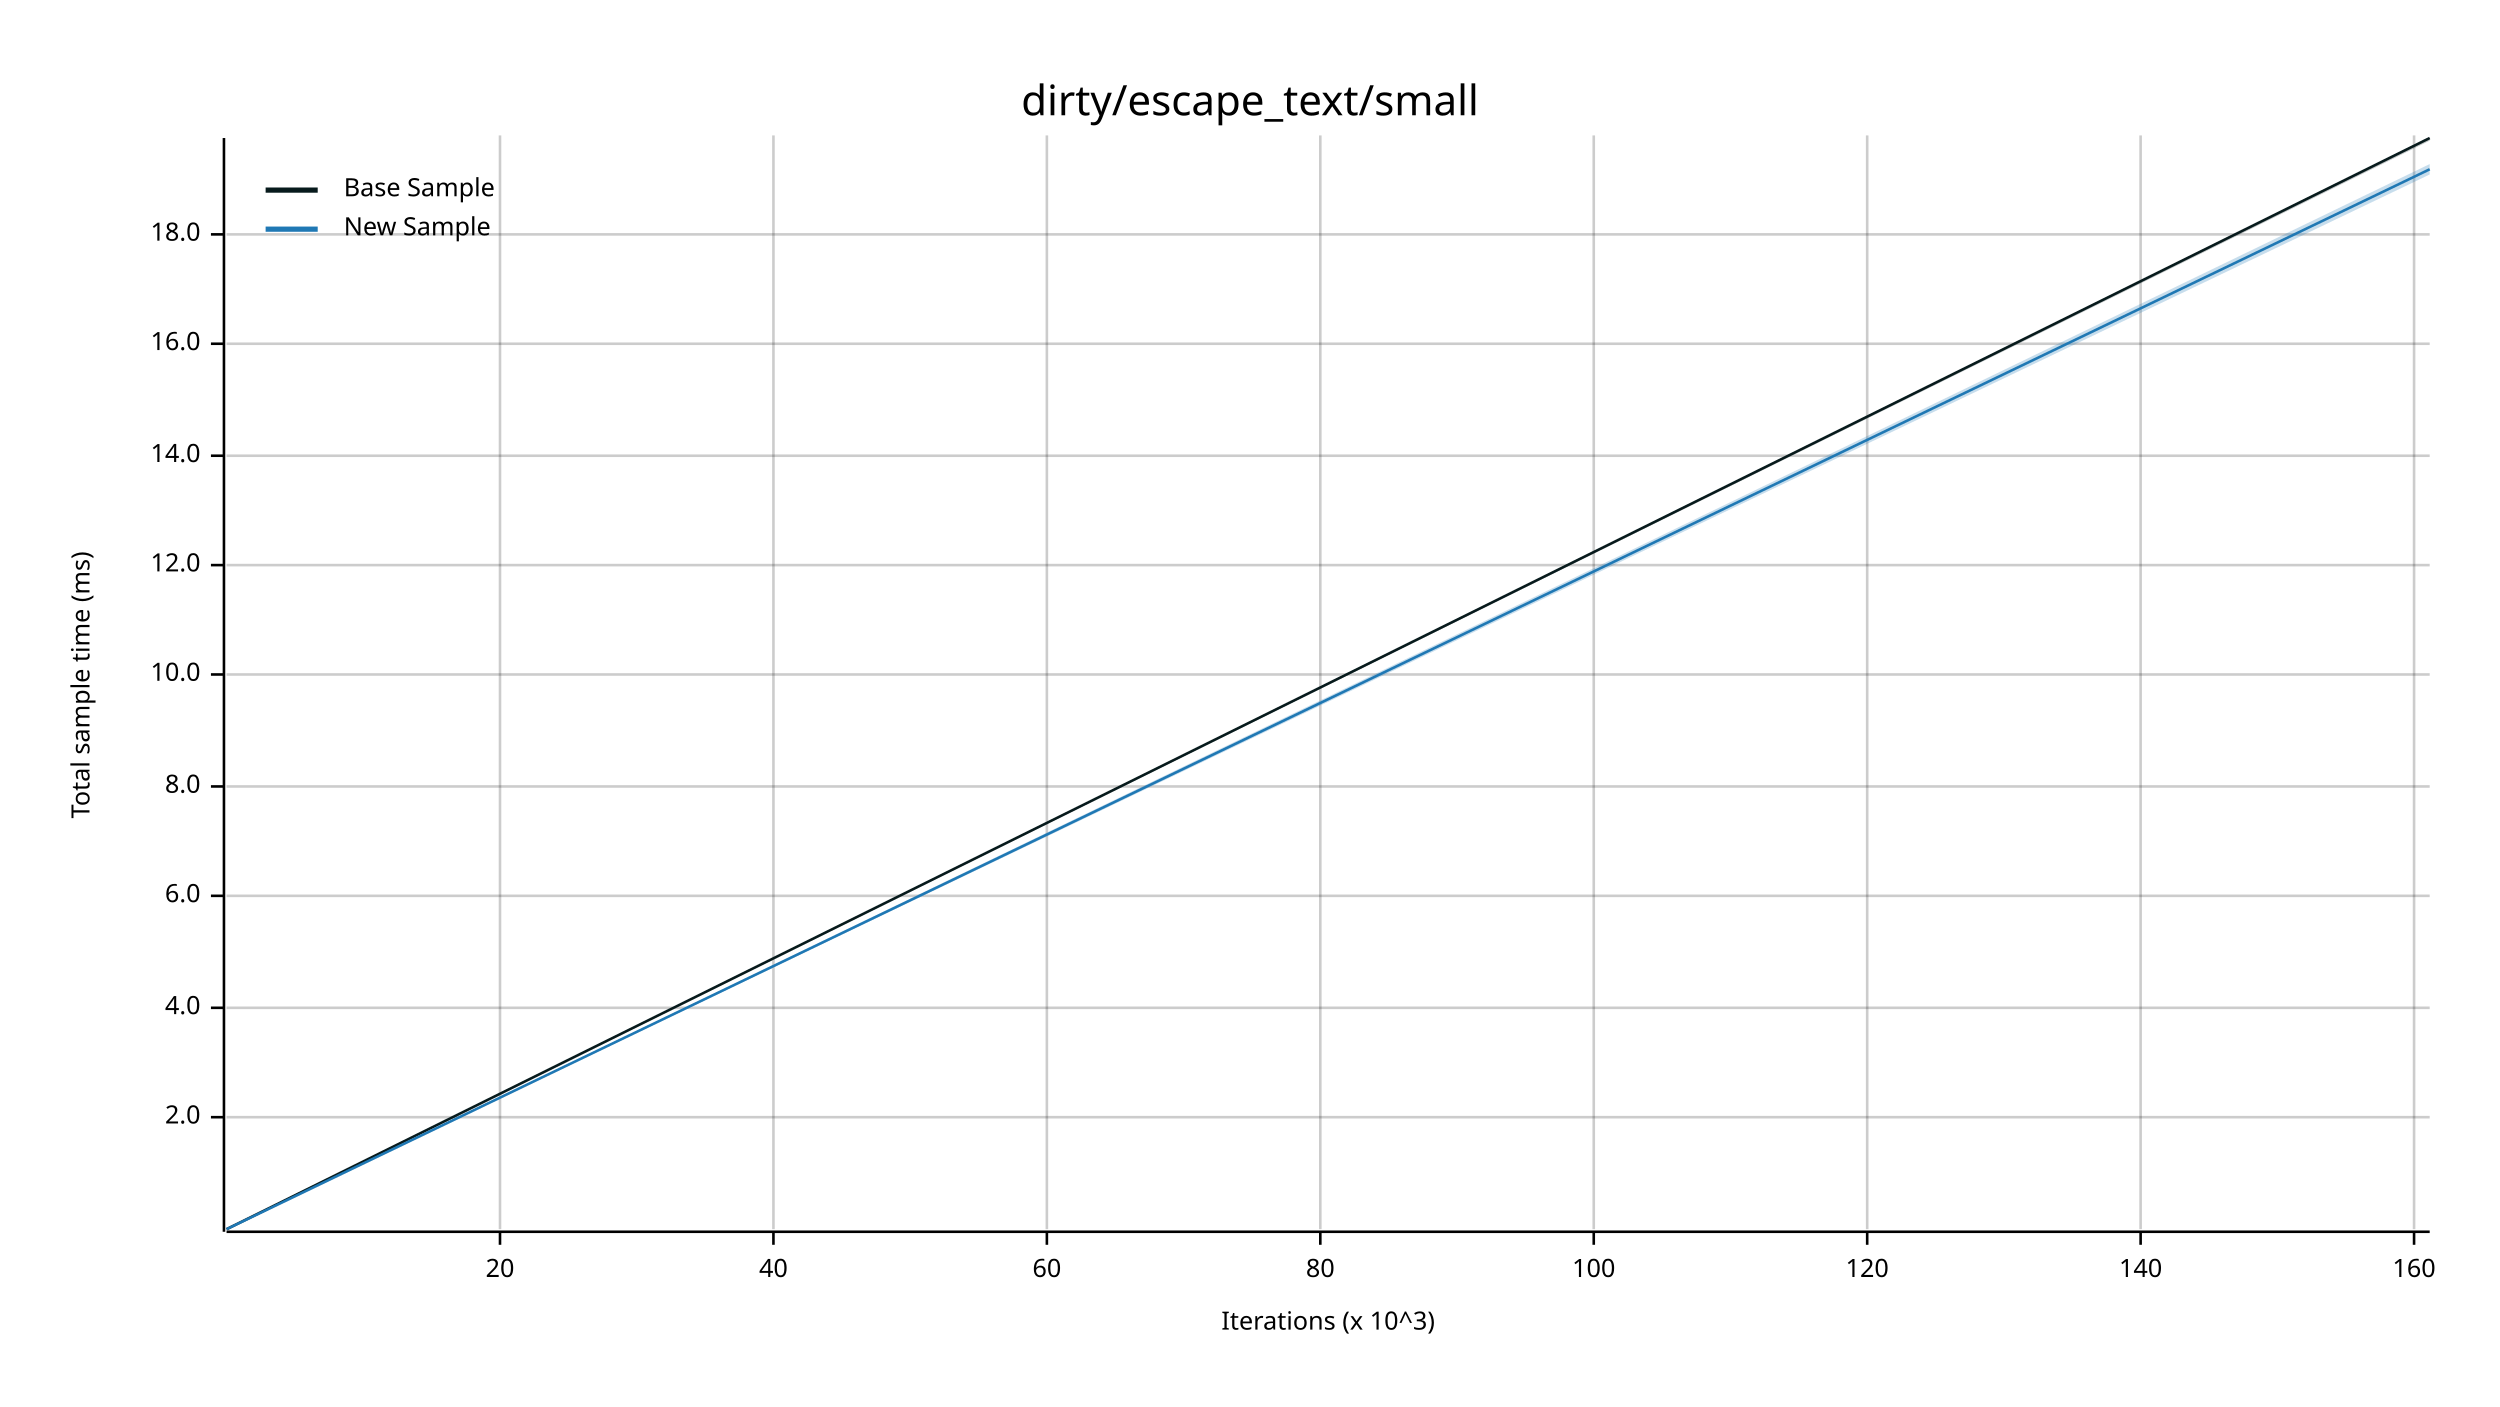
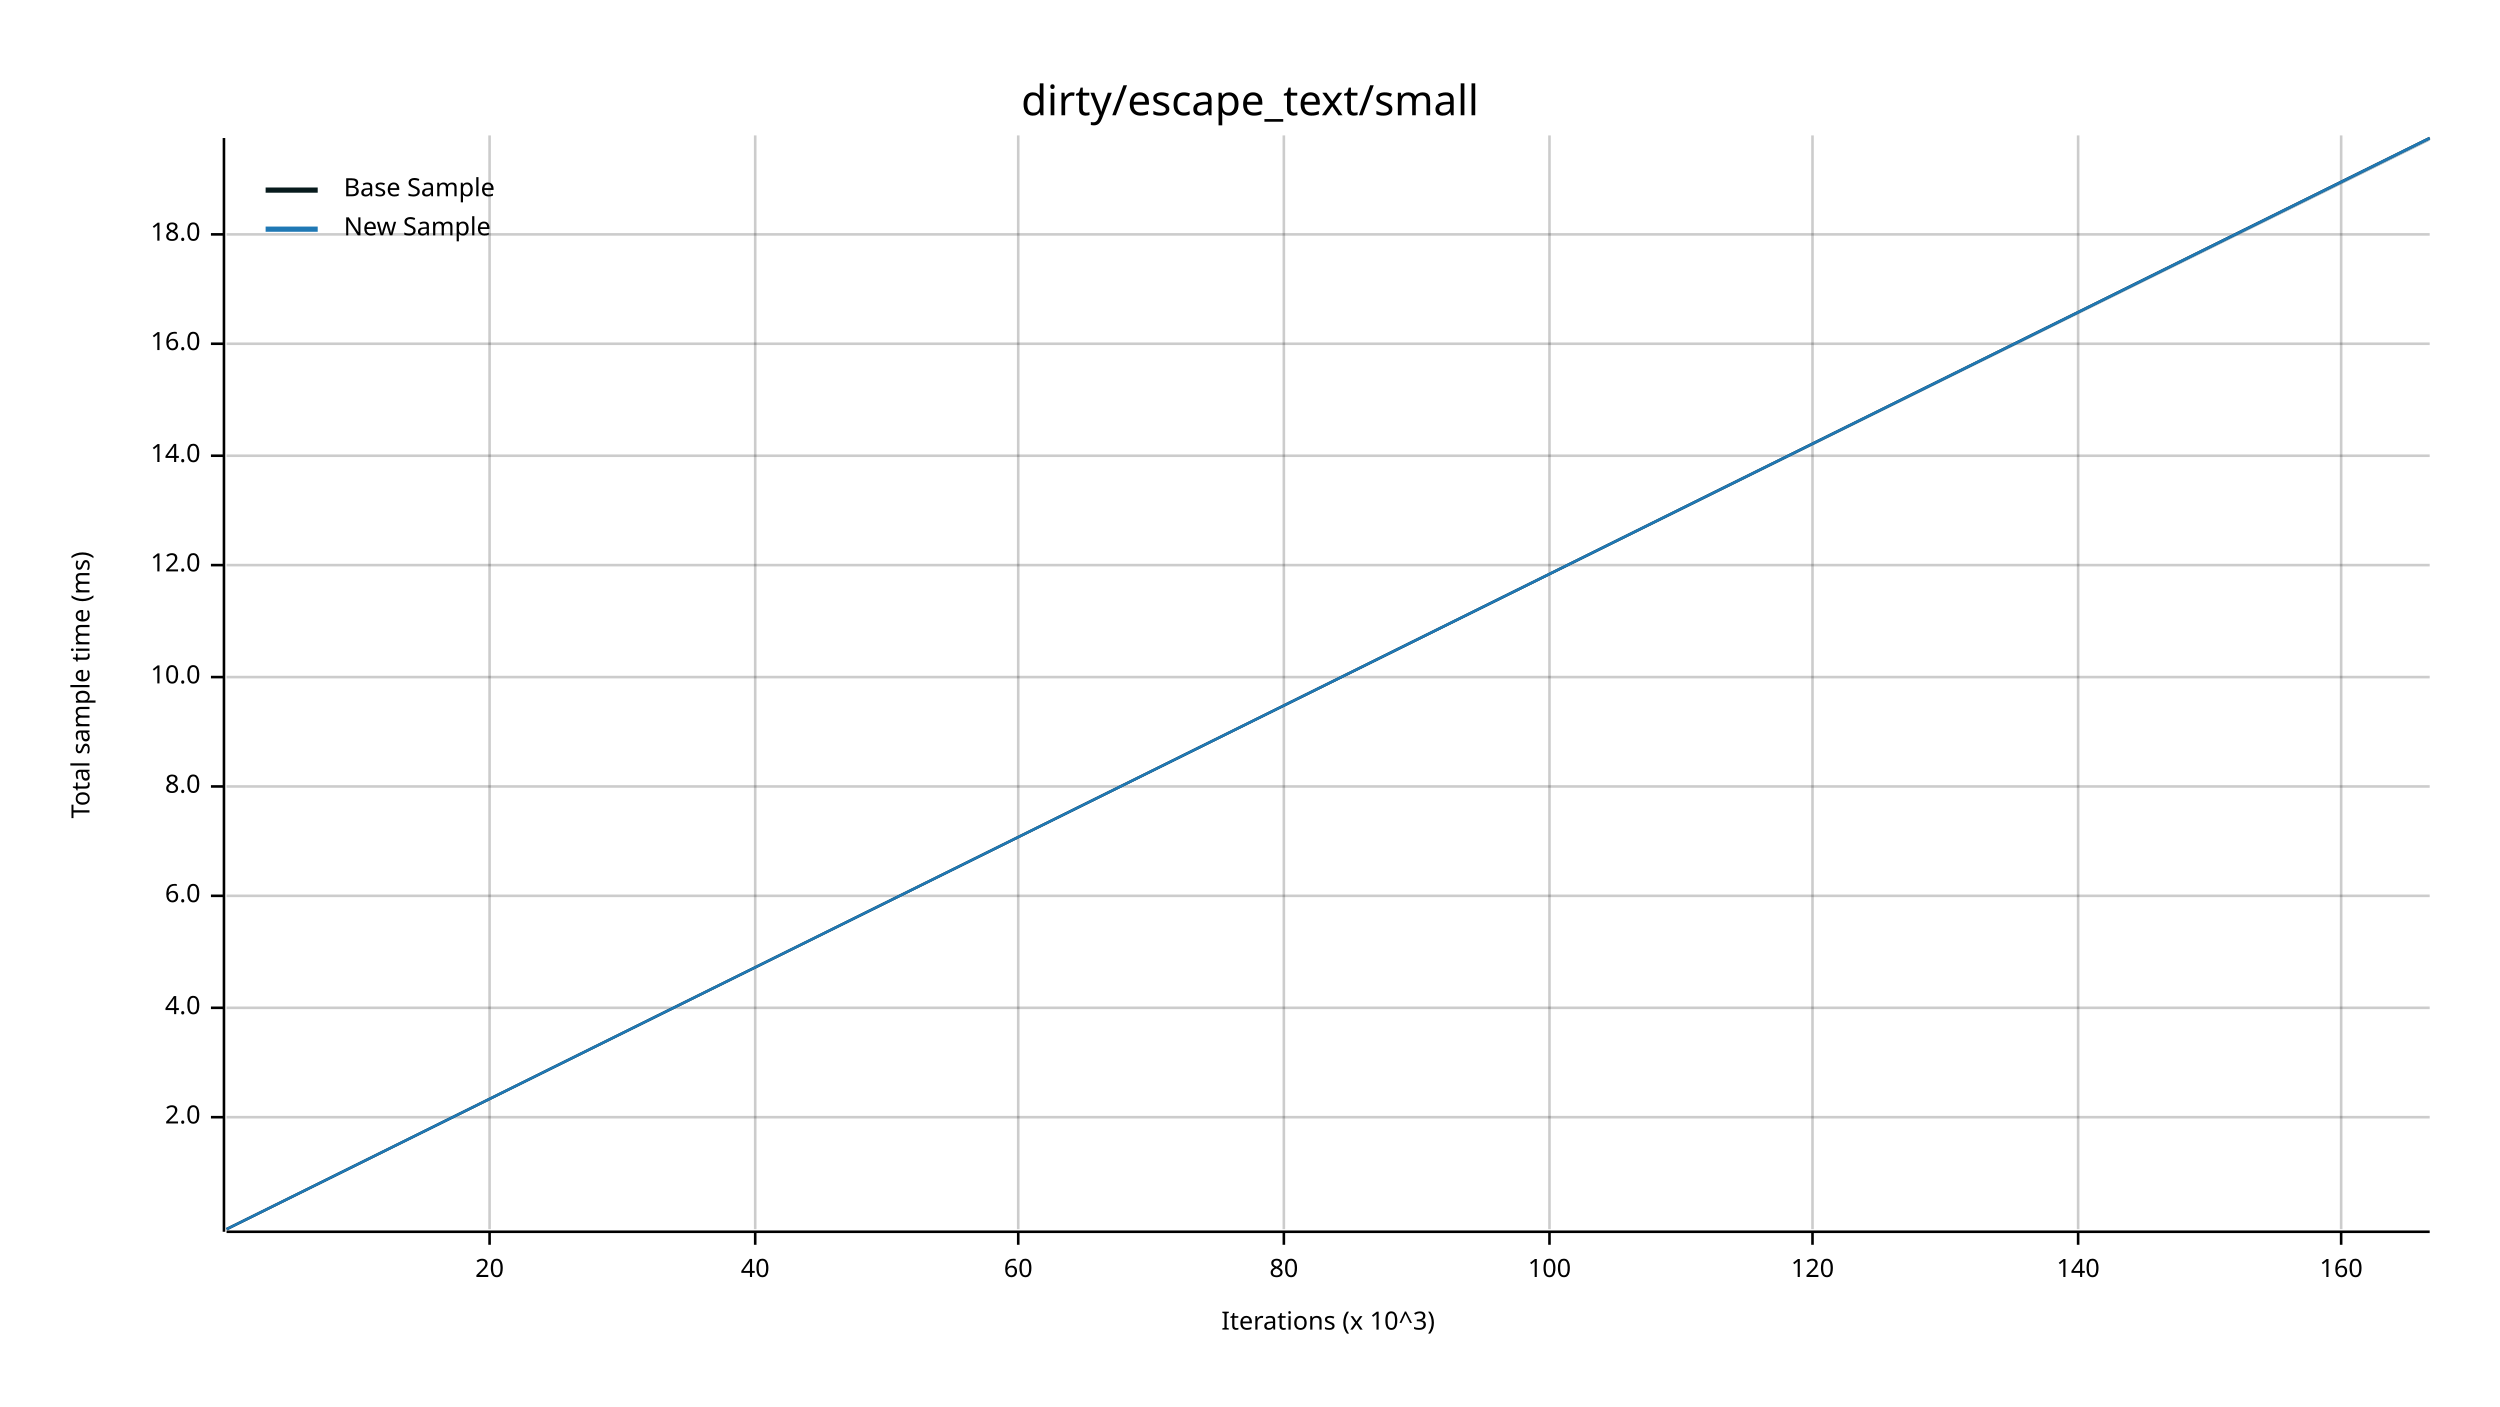
<svg xmlns="http://www.w3.org/2000/svg" width="960" height="540" viewBox="0 0 960 540">
  <text x="480" y="32" dy="0.76em" text-anchor="middle" font-family="sans-serif" font-size="16.129" opacity="1" fill="#000000">
dirty/escape_text/small
</text>
  <text x="27" y="263" dy="0.76em" text-anchor="middle" font-family="sans-serif" font-size="9.677" opacity="1" fill="#000000" transform="rotate(270, 27, 263)">
Total sample time (ms)
</text>
  <text x="510" y="513" dy="-0.5ex" text-anchor="middle" font-family="sans-serif" font-size="9.677" opacity="1" fill="#000000">
Iterations (x 10^3)
</text>
-   <line opacity="0.2" stroke="#000000" stroke-width="1" x1="192" y1="472" x2="192" y2="52" />
-   <line opacity="0.2" stroke="#000000" stroke-width="1" x1="297" y1="472" x2="297" y2="52" />
-   <line opacity="0.2" stroke="#000000" stroke-width="1" x1="402" y1="472" x2="402" y2="52" />
-   <line opacity="0.2" stroke="#000000" stroke-width="1" x1="507" y1="472" x2="507" y2="52" />
-   <line opacity="0.2" stroke="#000000" stroke-width="1" x1="612" y1="472" x2="612" y2="52" />
-   <line opacity="0.2" stroke="#000000" stroke-width="1" x1="717" y1="472" x2="717" y2="52" />
-   <line opacity="0.2" stroke="#000000" stroke-width="1" x1="822" y1="472" x2="822" y2="52" />
-   <line opacity="0.2" stroke="#000000" stroke-width="1" x1="927" y1="472" x2="927" y2="52" />
+   <line opacity="0.2" stroke="#000000" stroke-width="1" x1="188" y1="472" x2="188" y2="52" />
+   <line opacity="0.2" stroke="#000000" stroke-width="1" x1="290" y1="472" x2="290" y2="52" />
+   <line opacity="0.2" stroke="#000000" stroke-width="1" x1="391" y1="472" x2="391" y2="52" />
+   <line opacity="0.2" stroke="#000000" stroke-width="1" x1="493" y1="472" x2="493" y2="52" />
+   <line opacity="0.2" stroke="#000000" stroke-width="1" x1="595" y1="472" x2="595" y2="52" />
+   <line opacity="0.2" stroke="#000000" stroke-width="1" x1="696" y1="472" x2="696" y2="52" />
+   <line opacity="0.2" stroke="#000000" stroke-width="1" x1="798" y1="472" x2="798" y2="52" />
+   <line opacity="0.2" stroke="#000000" stroke-width="1" x1="899" y1="472" x2="899" y2="52" />
  <line opacity="0.2" stroke="#000000" stroke-width="1" x1="87" y1="429" x2="933" y2="429" />
  <line opacity="0.2" stroke="#000000" stroke-width="1" x1="87" y1="387" x2="933" y2="387" />
  <line opacity="0.2" stroke="#000000" stroke-width="1" x1="87" y1="344" x2="933" y2="344" />
  <line opacity="0.2" stroke="#000000" stroke-width="1" x1="87" y1="302" x2="933" y2="302" />
-   <line opacity="0.2" stroke="#000000" stroke-width="1" x1="87" y1="259" x2="933" y2="259" />
+   <line opacity="0.2" stroke="#000000" stroke-width="1" x1="87" y1="260" x2="933" y2="260" />
  <line opacity="0.2" stroke="#000000" stroke-width="1" x1="87" y1="217" x2="933" y2="217" />
  <line opacity="0.2" stroke="#000000" stroke-width="1" x1="87" y1="175" x2="933" y2="175" />
  <line opacity="0.2" stroke="#000000" stroke-width="1" x1="87" y1="132" x2="933" y2="132" />
  <line opacity="0.2" stroke="#000000" stroke-width="1" x1="87" y1="90" x2="933" y2="90" />
  <polyline fill="none" opacity="1" stroke="#000000" stroke-width="1" points="86,53 86,473 " />
  <text x="77" y="429" dy="0.5ex" text-anchor="end" font-family="sans-serif" font-size="9.677" opacity="1" fill="#000000">
2.0
</text>
  <polyline fill="none" opacity="1" stroke="#000000" stroke-width="1" points="81,429 86,429 " />
  <text x="77" y="387" dy="0.5ex" text-anchor="end" font-family="sans-serif" font-size="9.677" opacity="1" fill="#000000">
4.0
</text>
  <polyline fill="none" opacity="1" stroke="#000000" stroke-width="1" points="81,387 86,387 " />
  <text x="77" y="344" dy="0.5ex" text-anchor="end" font-family="sans-serif" font-size="9.677" opacity="1" fill="#000000">
6.0
</text>
  <polyline fill="none" opacity="1" stroke="#000000" stroke-width="1" points="81,344 86,344 " />
  <text x="77" y="302" dy="0.5ex" text-anchor="end" font-family="sans-serif" font-size="9.677" opacity="1" fill="#000000">
8.0
</text>
  <polyline fill="none" opacity="1" stroke="#000000" stroke-width="1" points="81,302 86,302 " />
-   <text x="77" y="259" dy="0.5ex" text-anchor="end" font-family="sans-serif" font-size="9.677" opacity="1" fill="#000000">
+   <text x="77" y="260" dy="0.5ex" text-anchor="end" font-family="sans-serif" font-size="9.677" opacity="1" fill="#000000">
10.0
</text>
-   <polyline fill="none" opacity="1" stroke="#000000" stroke-width="1" points="81,259 86,259 " />
+   <polyline fill="none" opacity="1" stroke="#000000" stroke-width="1" points="81,260 86,260 " />
  <text x="77" y="217" dy="0.5ex" text-anchor="end" font-family="sans-serif" font-size="9.677" opacity="1" fill="#000000">
12.0
</text>
  <polyline fill="none" opacity="1" stroke="#000000" stroke-width="1" points="81,217 86,217 " />
  <text x="77" y="175" dy="0.5ex" text-anchor="end" font-family="sans-serif" font-size="9.677" opacity="1" fill="#000000">
14.0
</text>
  <polyline fill="none" opacity="1" stroke="#000000" stroke-width="1" points="81,175 86,175 " />
  <text x="77" y="132" dy="0.5ex" text-anchor="end" font-family="sans-serif" font-size="9.677" opacity="1" fill="#000000">
16.0
</text>
  <polyline fill="none" opacity="1" stroke="#000000" stroke-width="1" points="81,132 86,132 " />
  <text x="77" y="90" dy="0.5ex" text-anchor="end" font-family="sans-serif" font-size="9.677" opacity="1" fill="#000000">
18.0
</text>
  <polyline fill="none" opacity="1" stroke="#000000" stroke-width="1" points="81,90 86,90 " />
  <polyline fill="none" opacity="1" stroke="#000000" stroke-width="1" points="87,473 933,473 " />
-   <text x="192" y="483" dy="0.76em" text-anchor="middle" font-family="sans-serif" font-size="9.677" opacity="1" fill="#000000">
+   <text x="188" y="483" dy="0.76em" text-anchor="middle" font-family="sans-serif" font-size="9.677" opacity="1" fill="#000000">
20
</text>
-   <polyline fill="none" opacity="1" stroke="#000000" stroke-width="1" points="192,473 192,478 " />
-   <text x="297" y="483" dy="0.76em" text-anchor="middle" font-family="sans-serif" font-size="9.677" opacity="1" fill="#000000">
+   <polyline fill="none" opacity="1" stroke="#000000" stroke-width="1" points="188,473 188,478 " />
+   <text x="290" y="483" dy="0.76em" text-anchor="middle" font-family="sans-serif" font-size="9.677" opacity="1" fill="#000000">
40
</text>
-   <polyline fill="none" opacity="1" stroke="#000000" stroke-width="1" points="297,473 297,478 " />
-   <text x="402" y="483" dy="0.76em" text-anchor="middle" font-family="sans-serif" font-size="9.677" opacity="1" fill="#000000">
+   <polyline fill="none" opacity="1" stroke="#000000" stroke-width="1" points="290,473 290,478 " />
+   <text x="391" y="483" dy="0.76em" text-anchor="middle" font-family="sans-serif" font-size="9.677" opacity="1" fill="#000000">
60
</text>
-   <polyline fill="none" opacity="1" stroke="#000000" stroke-width="1" points="402,473 402,478 " />
-   <text x="507" y="483" dy="0.76em" text-anchor="middle" font-family="sans-serif" font-size="9.677" opacity="1" fill="#000000">
+   <polyline fill="none" opacity="1" stroke="#000000" stroke-width="1" points="391,473 391,478 " />
+   <text x="493" y="483" dy="0.76em" text-anchor="middle" font-family="sans-serif" font-size="9.677" opacity="1" fill="#000000">
80
</text>
-   <polyline fill="none" opacity="1" stroke="#000000" stroke-width="1" points="507,473 507,478 " />
-   <text x="612" y="483" dy="0.76em" text-anchor="middle" font-family="sans-serif" font-size="9.677" opacity="1" fill="#000000">
+   <polyline fill="none" opacity="1" stroke="#000000" stroke-width="1" points="493,473 493,478 " />
+   <text x="595" y="483" dy="0.76em" text-anchor="middle" font-family="sans-serif" font-size="9.677" opacity="1" fill="#000000">
100
</text>
-   <polyline fill="none" opacity="1" stroke="#000000" stroke-width="1" points="612,473 612,478 " />
-   <text x="717" y="483" dy="0.76em" text-anchor="middle" font-family="sans-serif" font-size="9.677" opacity="1" fill="#000000">
+   <polyline fill="none" opacity="1" stroke="#000000" stroke-width="1" points="595,473 595,478 " />
+   <text x="696" y="483" dy="0.76em" text-anchor="middle" font-family="sans-serif" font-size="9.677" opacity="1" fill="#000000">
120
</text>
-   <polyline fill="none" opacity="1" stroke="#000000" stroke-width="1" points="717,473 717,478 " />
-   <text x="822" y="483" dy="0.76em" text-anchor="middle" font-family="sans-serif" font-size="9.677" opacity="1" fill="#000000">
+   <polyline fill="none" opacity="1" stroke="#000000" stroke-width="1" points="696,473 696,478 " />
+   <text x="798" y="483" dy="0.76em" text-anchor="middle" font-family="sans-serif" font-size="9.677" opacity="1" fill="#000000">
140
</text>
-   <polyline fill="none" opacity="1" stroke="#000000" stroke-width="1" points="822,473 822,478 " />
-   <text x="927" y="483" dy="0.76em" text-anchor="middle" font-family="sans-serif" font-size="9.677" opacity="1" fill="#000000">
+   <polyline fill="none" opacity="1" stroke="#000000" stroke-width="1" points="798,473 798,478 " />
+   <text x="899" y="483" dy="0.76em" text-anchor="middle" font-family="sans-serif" font-size="9.677" opacity="1" fill="#000000">
160
</text>
-   <polyline fill="none" opacity="1" stroke="#000000" stroke-width="1" points="927,473 927,478 " />
+   <polyline fill="none" opacity="1" stroke="#000000" stroke-width="1" points="899,473 899,478 " />
  <polyline fill="none" opacity="1" stroke="#071A1C" stroke-width="1" points="87,472 933,53 " />
  <polygon opacity="0.25" fill="#071A1C" points="87,472 933,54 933,53 " />
-   <polyline fill="none" opacity="1" stroke="#1F78B4" stroke-width="1" points="87,472 933,65 " />
-   <polygon opacity="0.25" fill="#1F78B4" points="87,472 933,67 933,63 " />
+   <polyline fill="none" opacity="1" stroke="#1F78B4" stroke-width="1" points="87,472 933,53 " />
+   <polygon opacity="0.25" fill="#1F78B4" points="87,472 933,54 933,53 " />
  <text x="132" y="68" dy="0.76em" text-anchor="start" font-family="sans-serif" font-size="9.677" opacity="1" fill="#000000">
Base Sample
</text>
  <text x="132" y="83" dy="0.76em" text-anchor="start" font-family="sans-serif" font-size="9.677" opacity="1" fill="#000000">
New Sample
</text>
  <polyline fill="none" opacity="1" stroke="#071A1C" stroke-width="2" points="102,73 122,73 " />
  <polyline fill="none" opacity="1" stroke="#1F78B4" stroke-width="2" points="102,88 122,88 " />
</svg>
